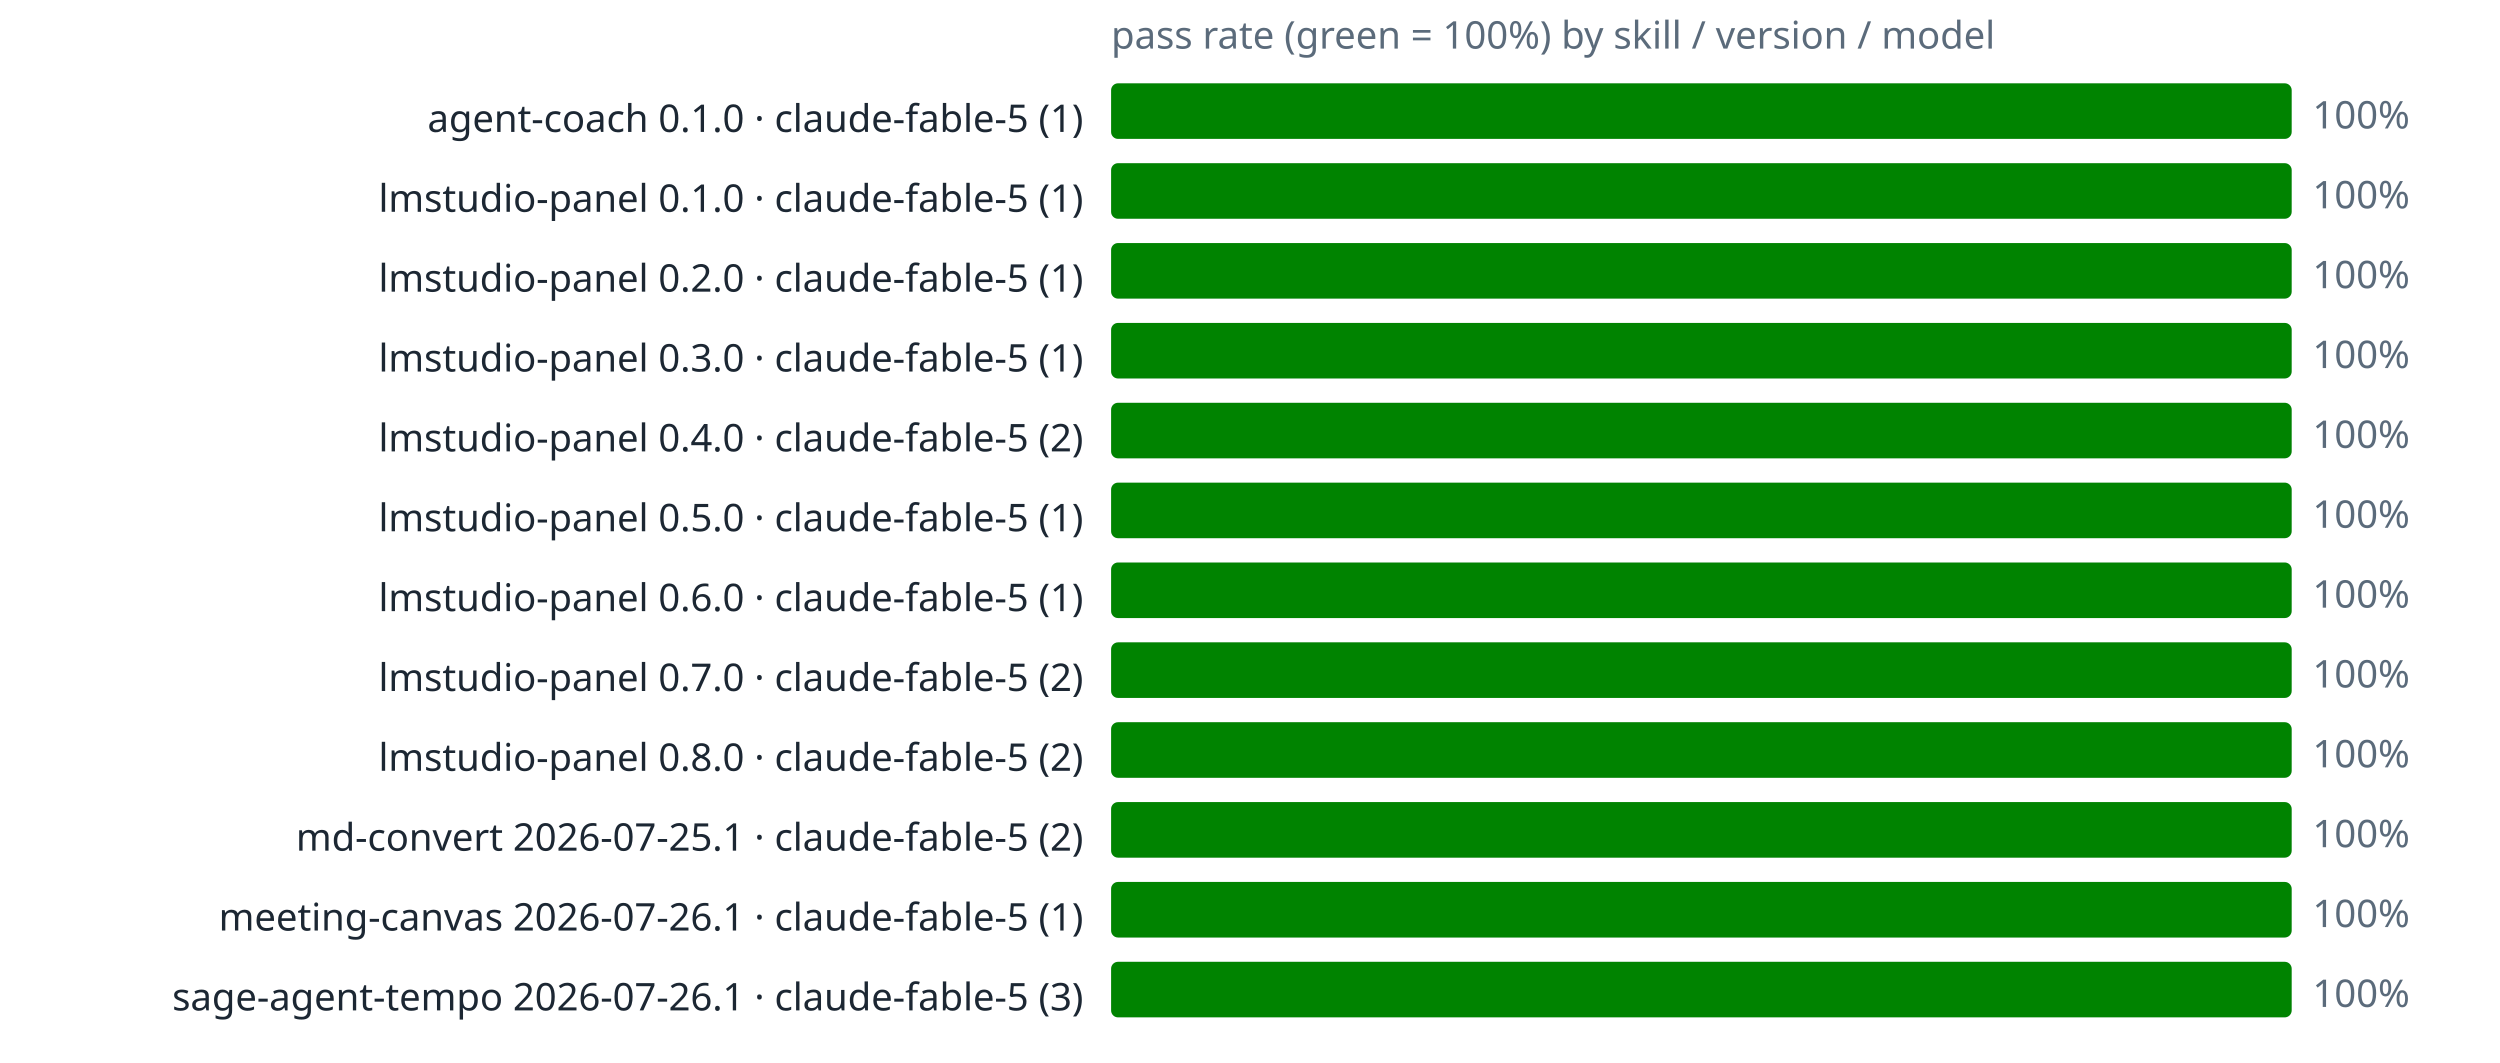
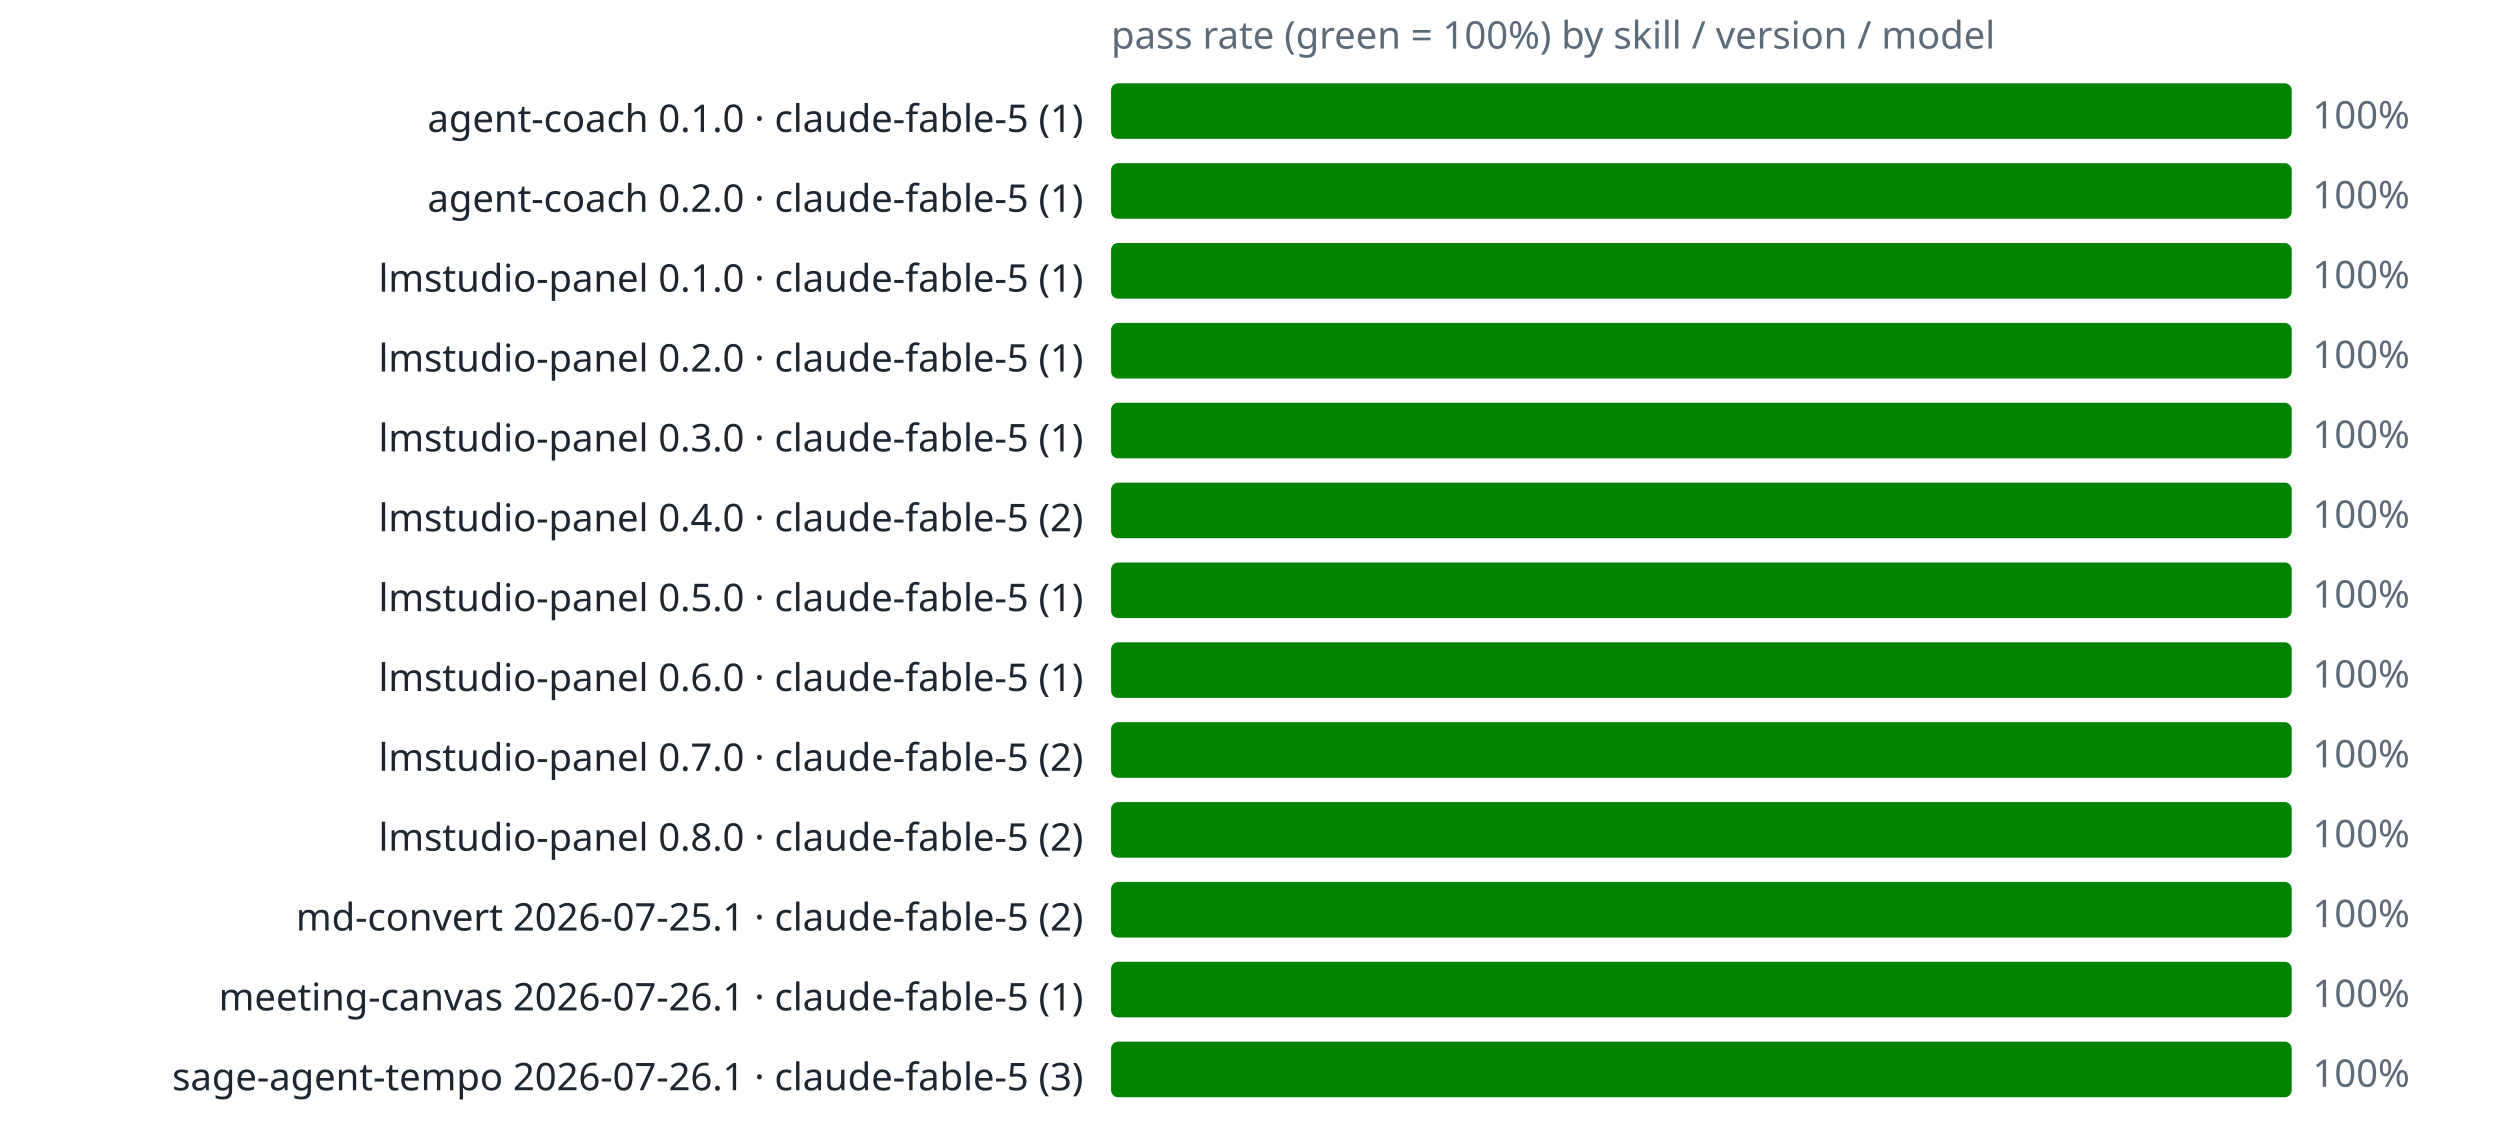
- <svg xmlns="http://www.w3.org/2000/svg" viewBox="0 0 720 306" font-family="sans-serif">
+ <svg xmlns="http://www.w3.org/2000/svg" viewBox="0 0 720 329" font-family="sans-serif">
  <text x="320" y="14" font-size="11" fill="#5b6b7b">pass rate (green = 100%) by skill / version / model</text>
  <text x="312" y="38" text-anchor="end" font-size="11" fill="#1c2733">agent-coach 0.1.0 · claude-fable-5 (1)</text>
  <rect x="320" y="24" width="340" height="16" rx="2" fill="#e3e8ee" />
  <rect x="320" y="24" width="340" height="16" rx="2" fill="#008300" />
  <text x="666" y="37" font-size="11" fill="#5b6b7b">100%</text>
-   <text x="312" y="61" text-anchor="end" font-size="11" fill="#1c2733">lmstudio-panel 0.1.0 · claude-fable-5 (1)</text>
+   <text x="312" y="61" text-anchor="end" font-size="11" fill="#1c2733">agent-coach 0.2.0 · claude-fable-5 (1)</text>
  <rect x="320" y="47" width="340" height="16" rx="2" fill="#e3e8ee" />
  <rect x="320" y="47" width="340" height="16" rx="2" fill="#008300" />
  <text x="666" y="60" font-size="11" fill="#5b6b7b">100%</text>
-   <text x="312" y="84" text-anchor="end" font-size="11" fill="#1c2733">lmstudio-panel 0.2.0 · claude-fable-5 (1)</text>
+   <text x="312" y="84" text-anchor="end" font-size="11" fill="#1c2733">lmstudio-panel 0.1.0 · claude-fable-5 (1)</text>
  <rect x="320" y="70" width="340" height="16" rx="2" fill="#e3e8ee" />
  <rect x="320" y="70" width="340" height="16" rx="2" fill="#008300" />
  <text x="666" y="83" font-size="11" fill="#5b6b7b">100%</text>
-   <text x="312" y="107" text-anchor="end" font-size="11" fill="#1c2733">lmstudio-panel 0.3.0 · claude-fable-5 (1)</text>
+   <text x="312" y="107" text-anchor="end" font-size="11" fill="#1c2733">lmstudio-panel 0.2.0 · claude-fable-5 (1)</text>
  <rect x="320" y="93" width="340" height="16" rx="2" fill="#e3e8ee" />
  <rect x="320" y="93" width="340" height="16" rx="2" fill="#008300" />
  <text x="666" y="106" font-size="11" fill="#5b6b7b">100%</text>
-   <text x="312" y="130" text-anchor="end" font-size="11" fill="#1c2733">lmstudio-panel 0.4.0 · claude-fable-5 (2)</text>
+   <text x="312" y="130" text-anchor="end" font-size="11" fill="#1c2733">lmstudio-panel 0.3.0 · claude-fable-5 (1)</text>
  <rect x="320" y="116" width="340" height="16" rx="2" fill="#e3e8ee" />
  <rect x="320" y="116" width="340" height="16" rx="2" fill="#008300" />
  <text x="666" y="129" font-size="11" fill="#5b6b7b">100%</text>
-   <text x="312" y="153" text-anchor="end" font-size="11" fill="#1c2733">lmstudio-panel 0.5.0 · claude-fable-5 (1)</text>
+   <text x="312" y="153" text-anchor="end" font-size="11" fill="#1c2733">lmstudio-panel 0.4.0 · claude-fable-5 (2)</text>
  <rect x="320" y="139" width="340" height="16" rx="2" fill="#e3e8ee" />
  <rect x="320" y="139" width="340" height="16" rx="2" fill="#008300" />
  <text x="666" y="152" font-size="11" fill="#5b6b7b">100%</text>
-   <text x="312" y="176" text-anchor="end" font-size="11" fill="#1c2733">lmstudio-panel 0.6.0 · claude-fable-5 (1)</text>
+   <text x="312" y="176" text-anchor="end" font-size="11" fill="#1c2733">lmstudio-panel 0.5.0 · claude-fable-5 (1)</text>
  <rect x="320" y="162" width="340" height="16" rx="2" fill="#e3e8ee" />
  <rect x="320" y="162" width="340" height="16" rx="2" fill="#008300" />
  <text x="666" y="175" font-size="11" fill="#5b6b7b">100%</text>
-   <text x="312" y="199" text-anchor="end" font-size="11" fill="#1c2733">lmstudio-panel 0.7.0 · claude-fable-5 (2)</text>
+   <text x="312" y="199" text-anchor="end" font-size="11" fill="#1c2733">lmstudio-panel 0.6.0 · claude-fable-5 (1)</text>
  <rect x="320" y="185" width="340" height="16" rx="2" fill="#e3e8ee" />
  <rect x="320" y="185" width="340" height="16" rx="2" fill="#008300" />
  <text x="666" y="198" font-size="11" fill="#5b6b7b">100%</text>
-   <text x="312" y="222" text-anchor="end" font-size="11" fill="#1c2733">lmstudio-panel 0.8.0 · claude-fable-5 (2)</text>
+   <text x="312" y="222" text-anchor="end" font-size="11" fill="#1c2733">lmstudio-panel 0.7.0 · claude-fable-5 (2)</text>
  <rect x="320" y="208" width="340" height="16" rx="2" fill="#e3e8ee" />
  <rect x="320" y="208" width="340" height="16" rx="2" fill="#008300" />
  <text x="666" y="221" font-size="11" fill="#5b6b7b">100%</text>
-   <text x="312" y="245" text-anchor="end" font-size="11" fill="#1c2733">md-convert 2026-07-25.1 · claude-fable-5 (2)</text>
+   <text x="312" y="245" text-anchor="end" font-size="11" fill="#1c2733">lmstudio-panel 0.8.0 · claude-fable-5 (2)</text>
  <rect x="320" y="231" width="340" height="16" rx="2" fill="#e3e8ee" />
  <rect x="320" y="231" width="340" height="16" rx="2" fill="#008300" />
  <text x="666" y="244" font-size="11" fill="#5b6b7b">100%</text>
-   <text x="312" y="268" text-anchor="end" font-size="11" fill="#1c2733">meeting-canvas 2026-07-26.1 · claude-fable-5 (1)</text>
+   <text x="312" y="268" text-anchor="end" font-size="11" fill="#1c2733">md-convert 2026-07-25.1 · claude-fable-5 (2)</text>
  <rect x="320" y="254" width="340" height="16" rx="2" fill="#e3e8ee" />
  <rect x="320" y="254" width="340" height="16" rx="2" fill="#008300" />
  <text x="666" y="267" font-size="11" fill="#5b6b7b">100%</text>
-   <text x="312" y="291" text-anchor="end" font-size="11" fill="#1c2733">sage-agent-tempo 2026-07-26.1 · claude-fable-5 (3)</text>
+   <text x="312" y="291" text-anchor="end" font-size="11" fill="#1c2733">meeting-canvas 2026-07-26.1 · claude-fable-5 (1)</text>
  <rect x="320" y="277" width="340" height="16" rx="2" fill="#e3e8ee" />
  <rect x="320" y="277" width="340" height="16" rx="2" fill="#008300" />
  <text x="666" y="290" font-size="11" fill="#5b6b7b">100%</text>
+   <text x="312" y="314" text-anchor="end" font-size="11" fill="#1c2733">sage-agent-tempo 2026-07-26.1 · claude-fable-5 (3)</text>
+   <rect x="320" y="300" width="340" height="16" rx="2" fill="#e3e8ee" />
+   <rect x="320" y="300" width="340" height="16" rx="2" fill="#008300" />
+   <text x="666" y="313" font-size="11" fill="#5b6b7b">100%</text>
</svg>
